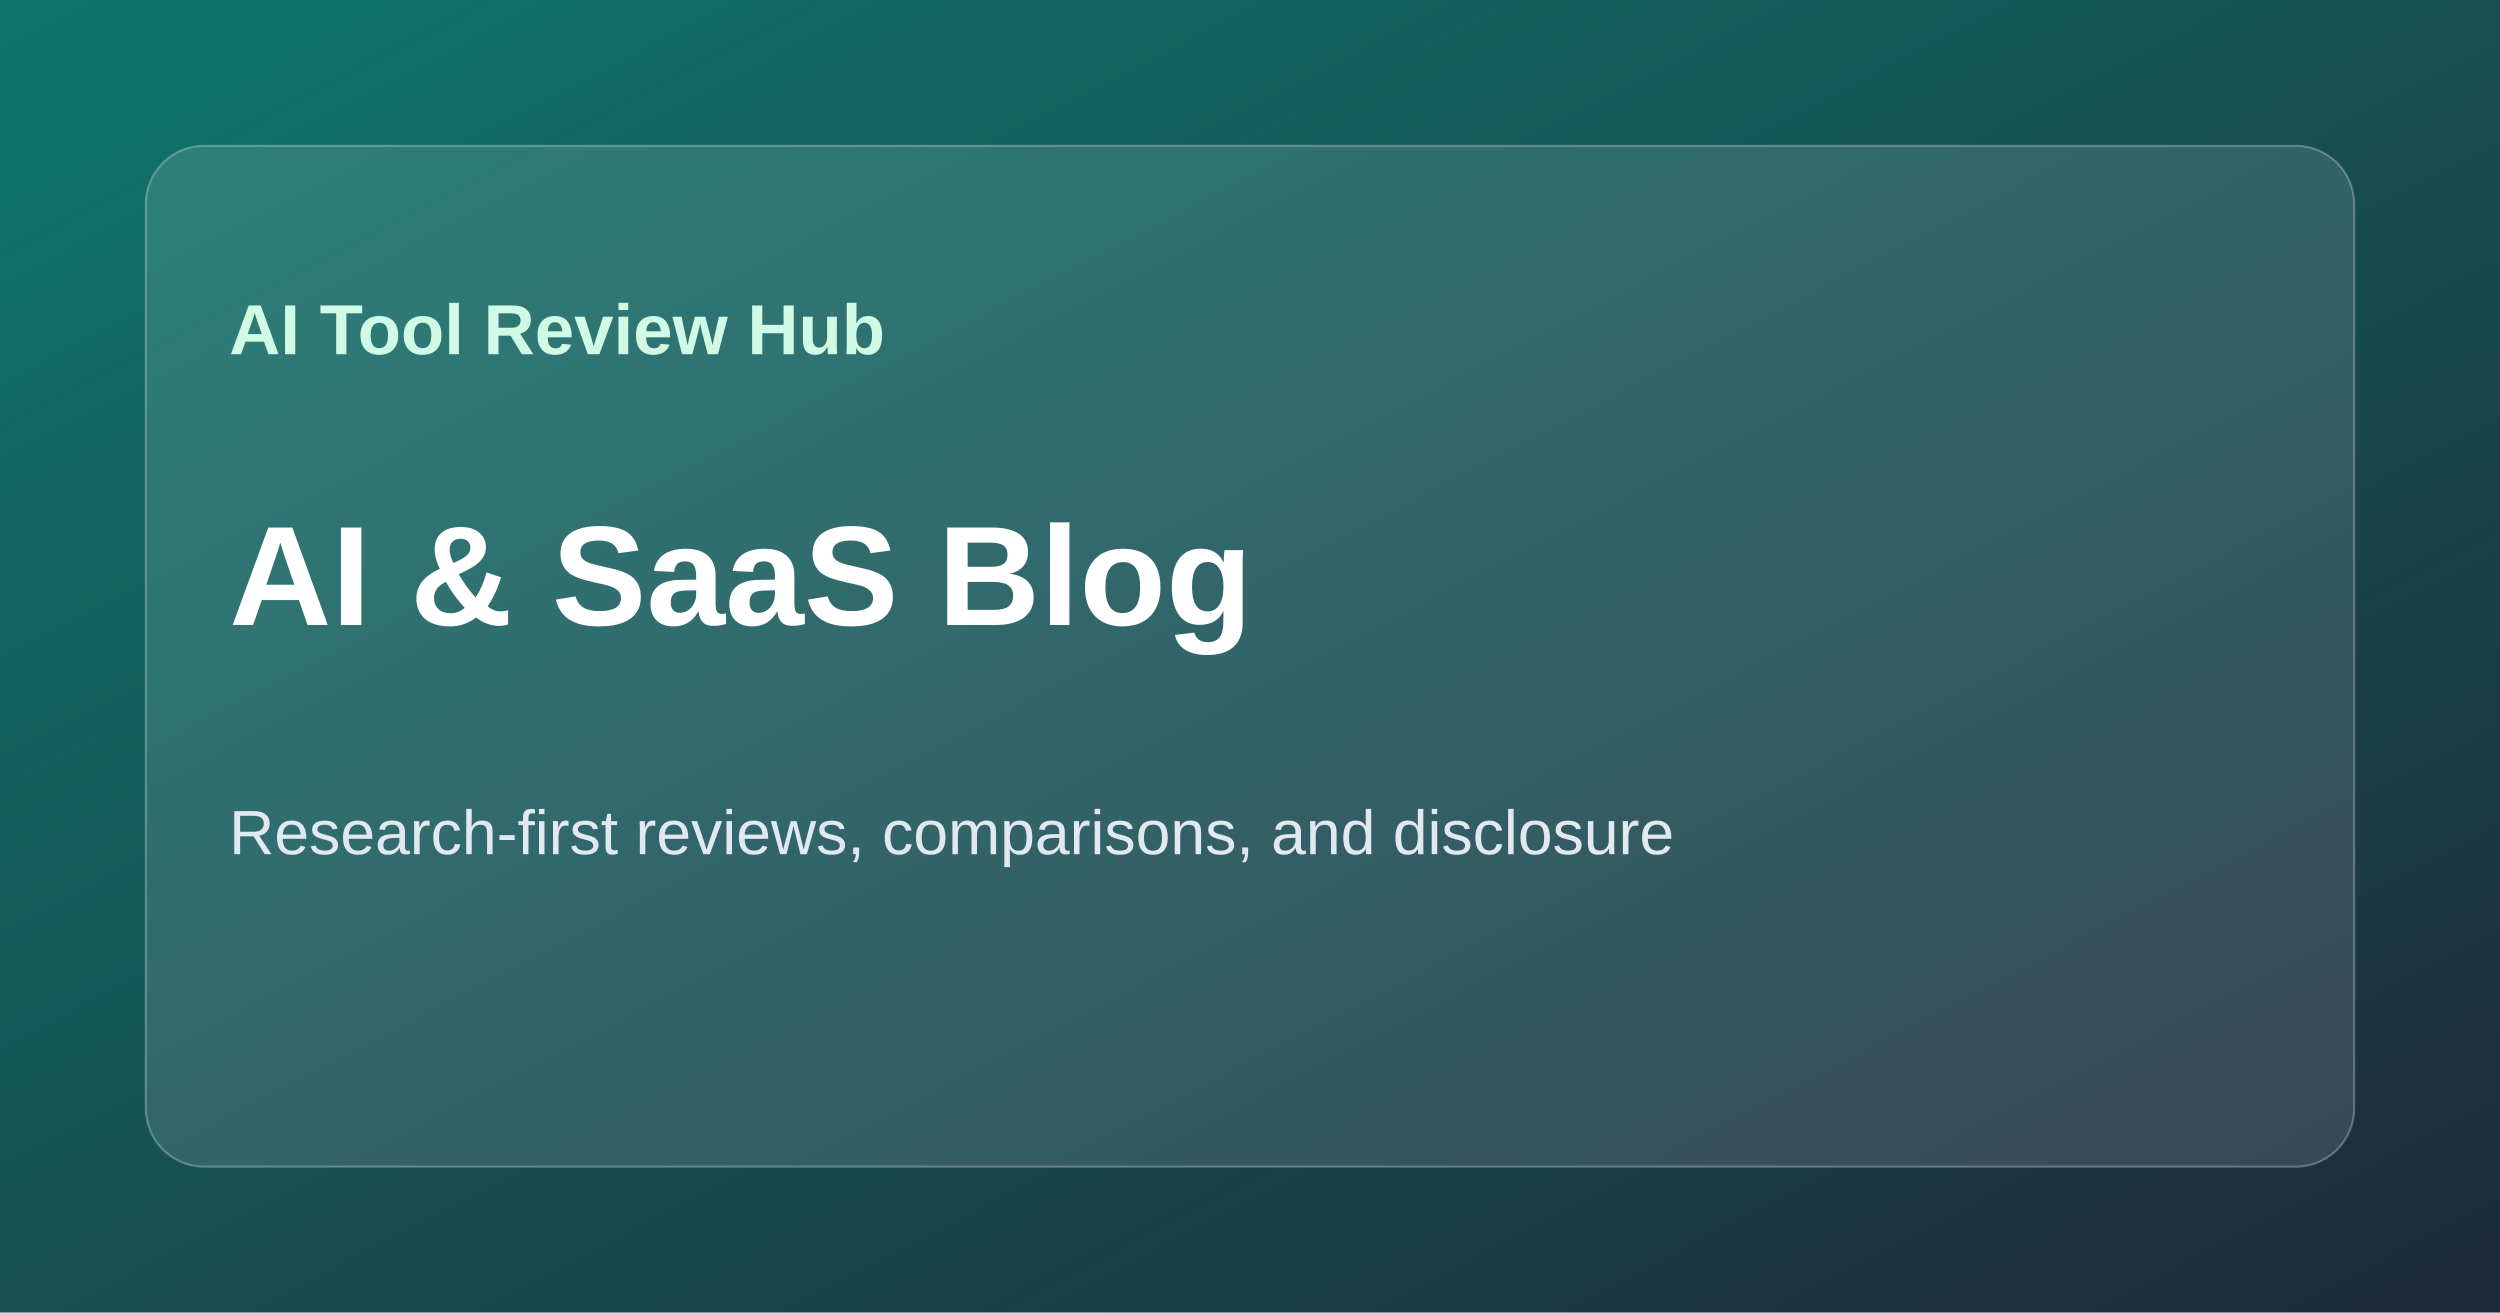
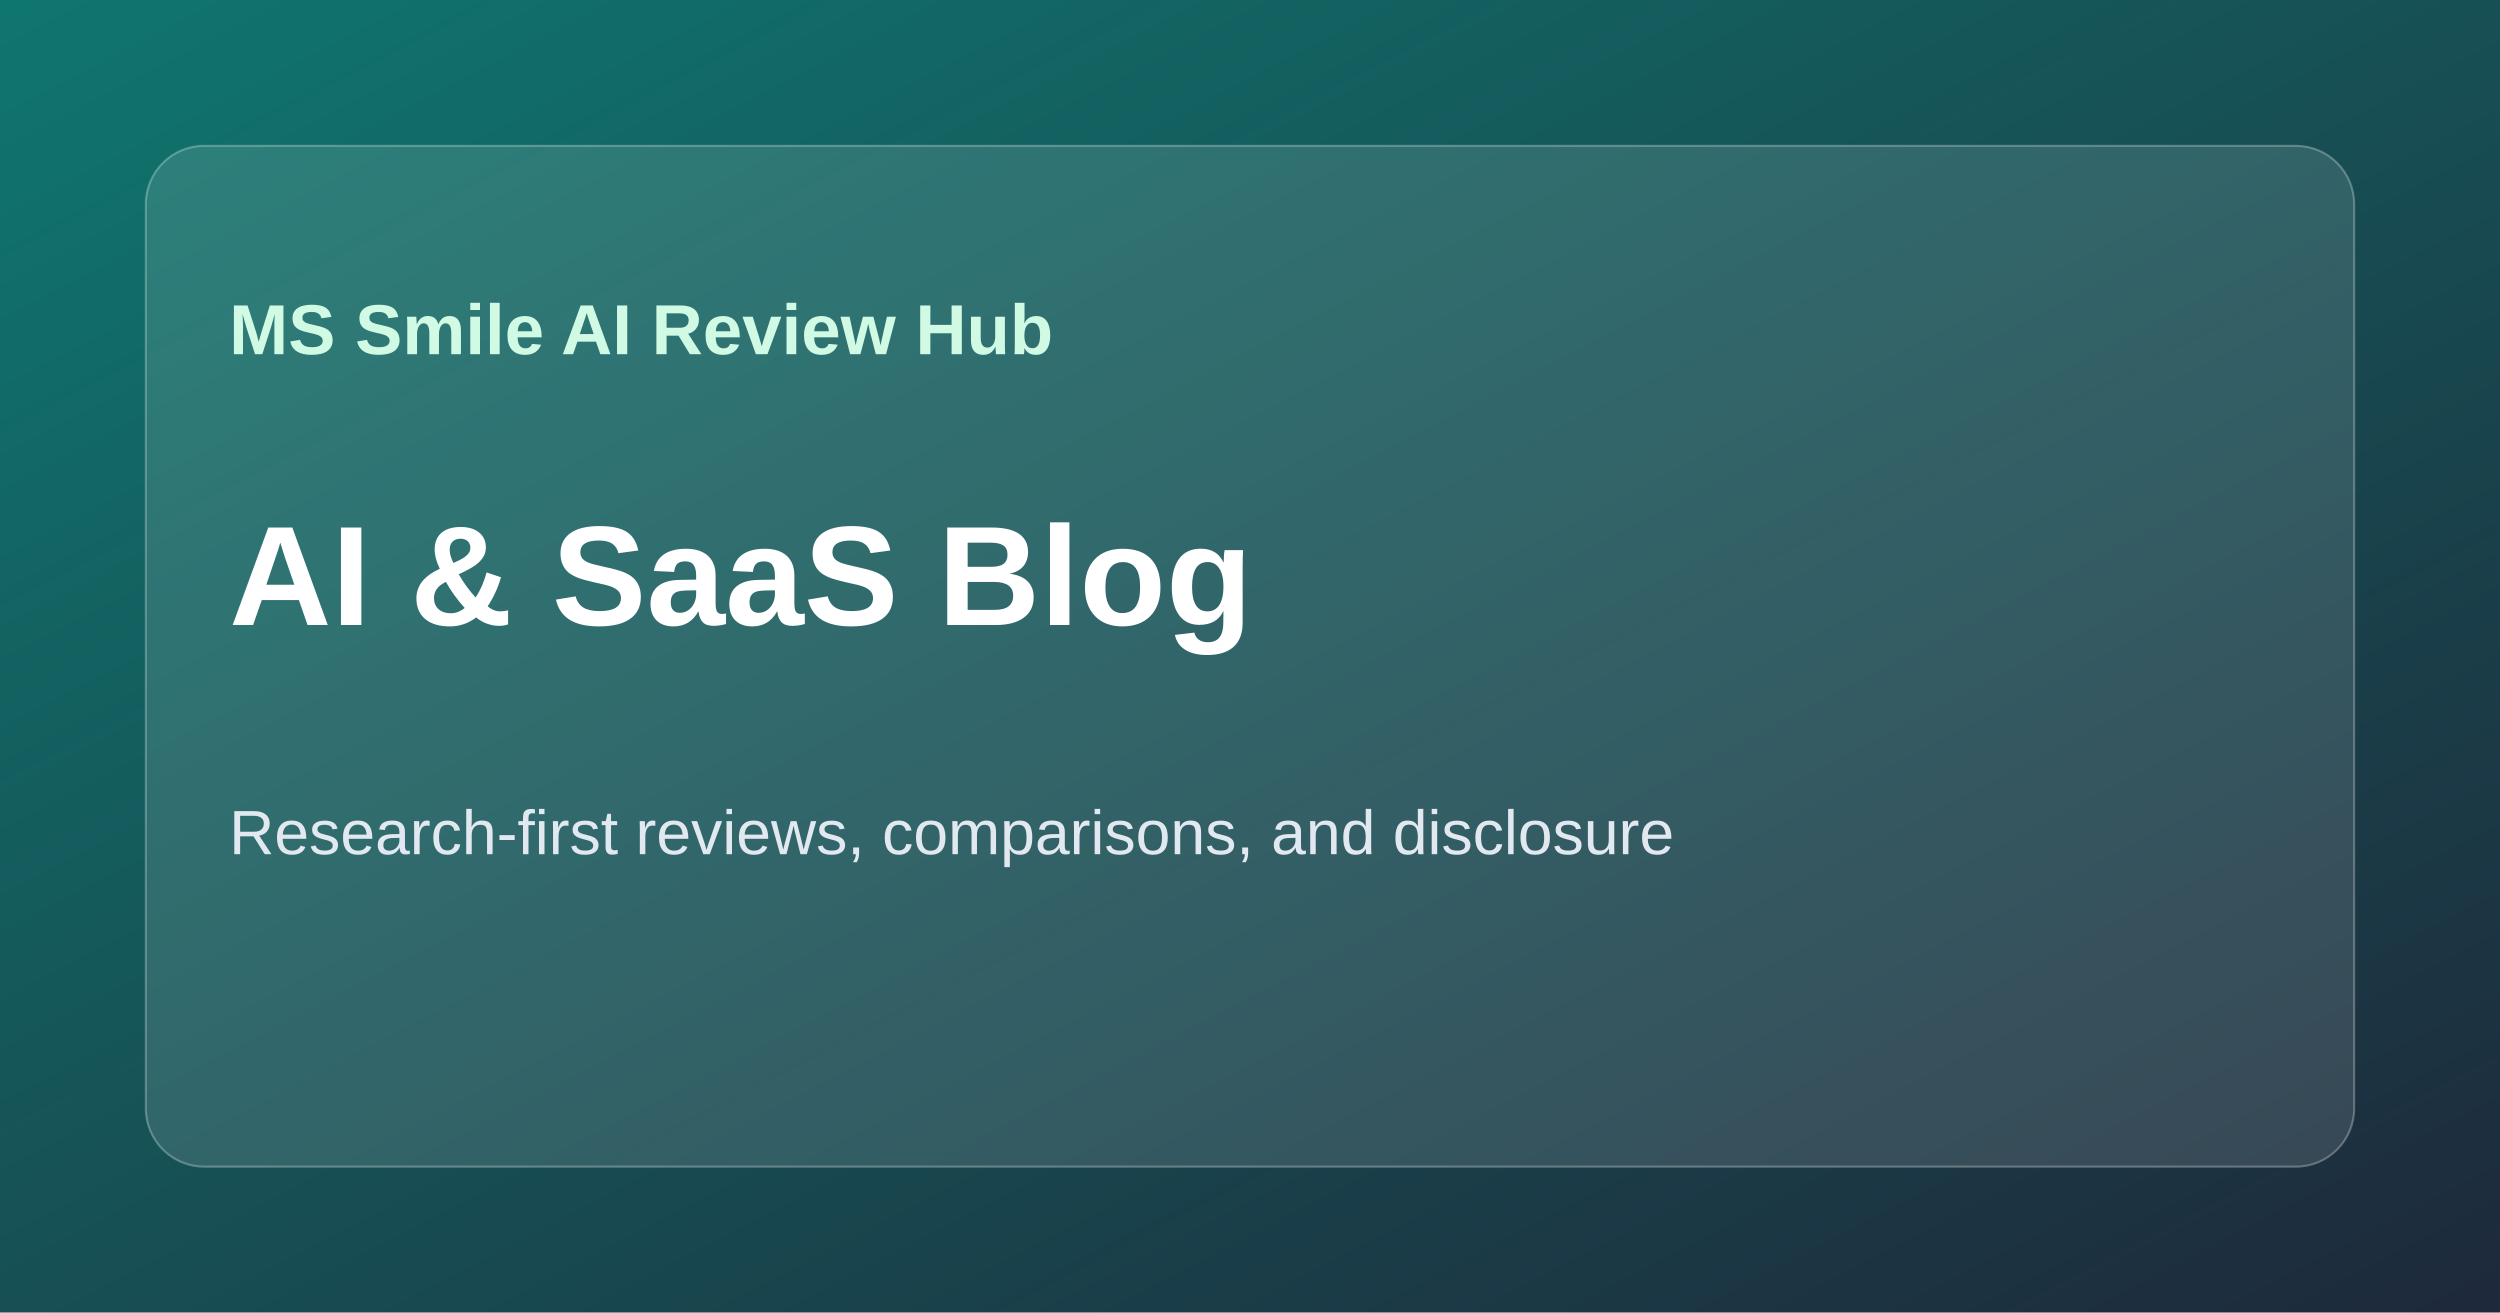
<svg xmlns="http://www.w3.org/2000/svg" width="1200" height="630" viewBox="0 0 1200 630">
  <defs>
    <linearGradient id="g" x1="0" x2="1" y1="0" y2="1">
      <stop offset="0" stop-color="#0f766e" />
      <stop offset="1" stop-color="#1e293b" />
    </linearGradient>
  </defs>
  <rect width="1200" height="630" fill="url(#g)" />
  <rect x="70" y="70" width="1060" height="490" rx="28" fill="rgba(255,255,255,.12)" stroke="rgba(255,255,255,.28)" />
-   <text x="110" y="170" fill="#d1fae5" font-family="Arial, Helvetica, sans-serif" font-size="34" font-weight="700">AI Tool Review Hub</text>
+   <text x="110" y="170" fill="#d1fae5" font-family="Arial, Helvetica, sans-serif" font-size="34" font-weight="700">MS Smile AI Review Hub</text>
  <text x="110" y="300" fill="#ffffff" font-family="Arial, Helvetica, sans-serif" font-size="68" font-weight="800">AI &amp; SaaS Blog</text>
  <text x="110" y="410" fill="#e2e8f0" font-family="Arial, Helvetica, sans-serif" font-size="30">Research-first reviews, comparisons, and disclosure</text>
</svg>
